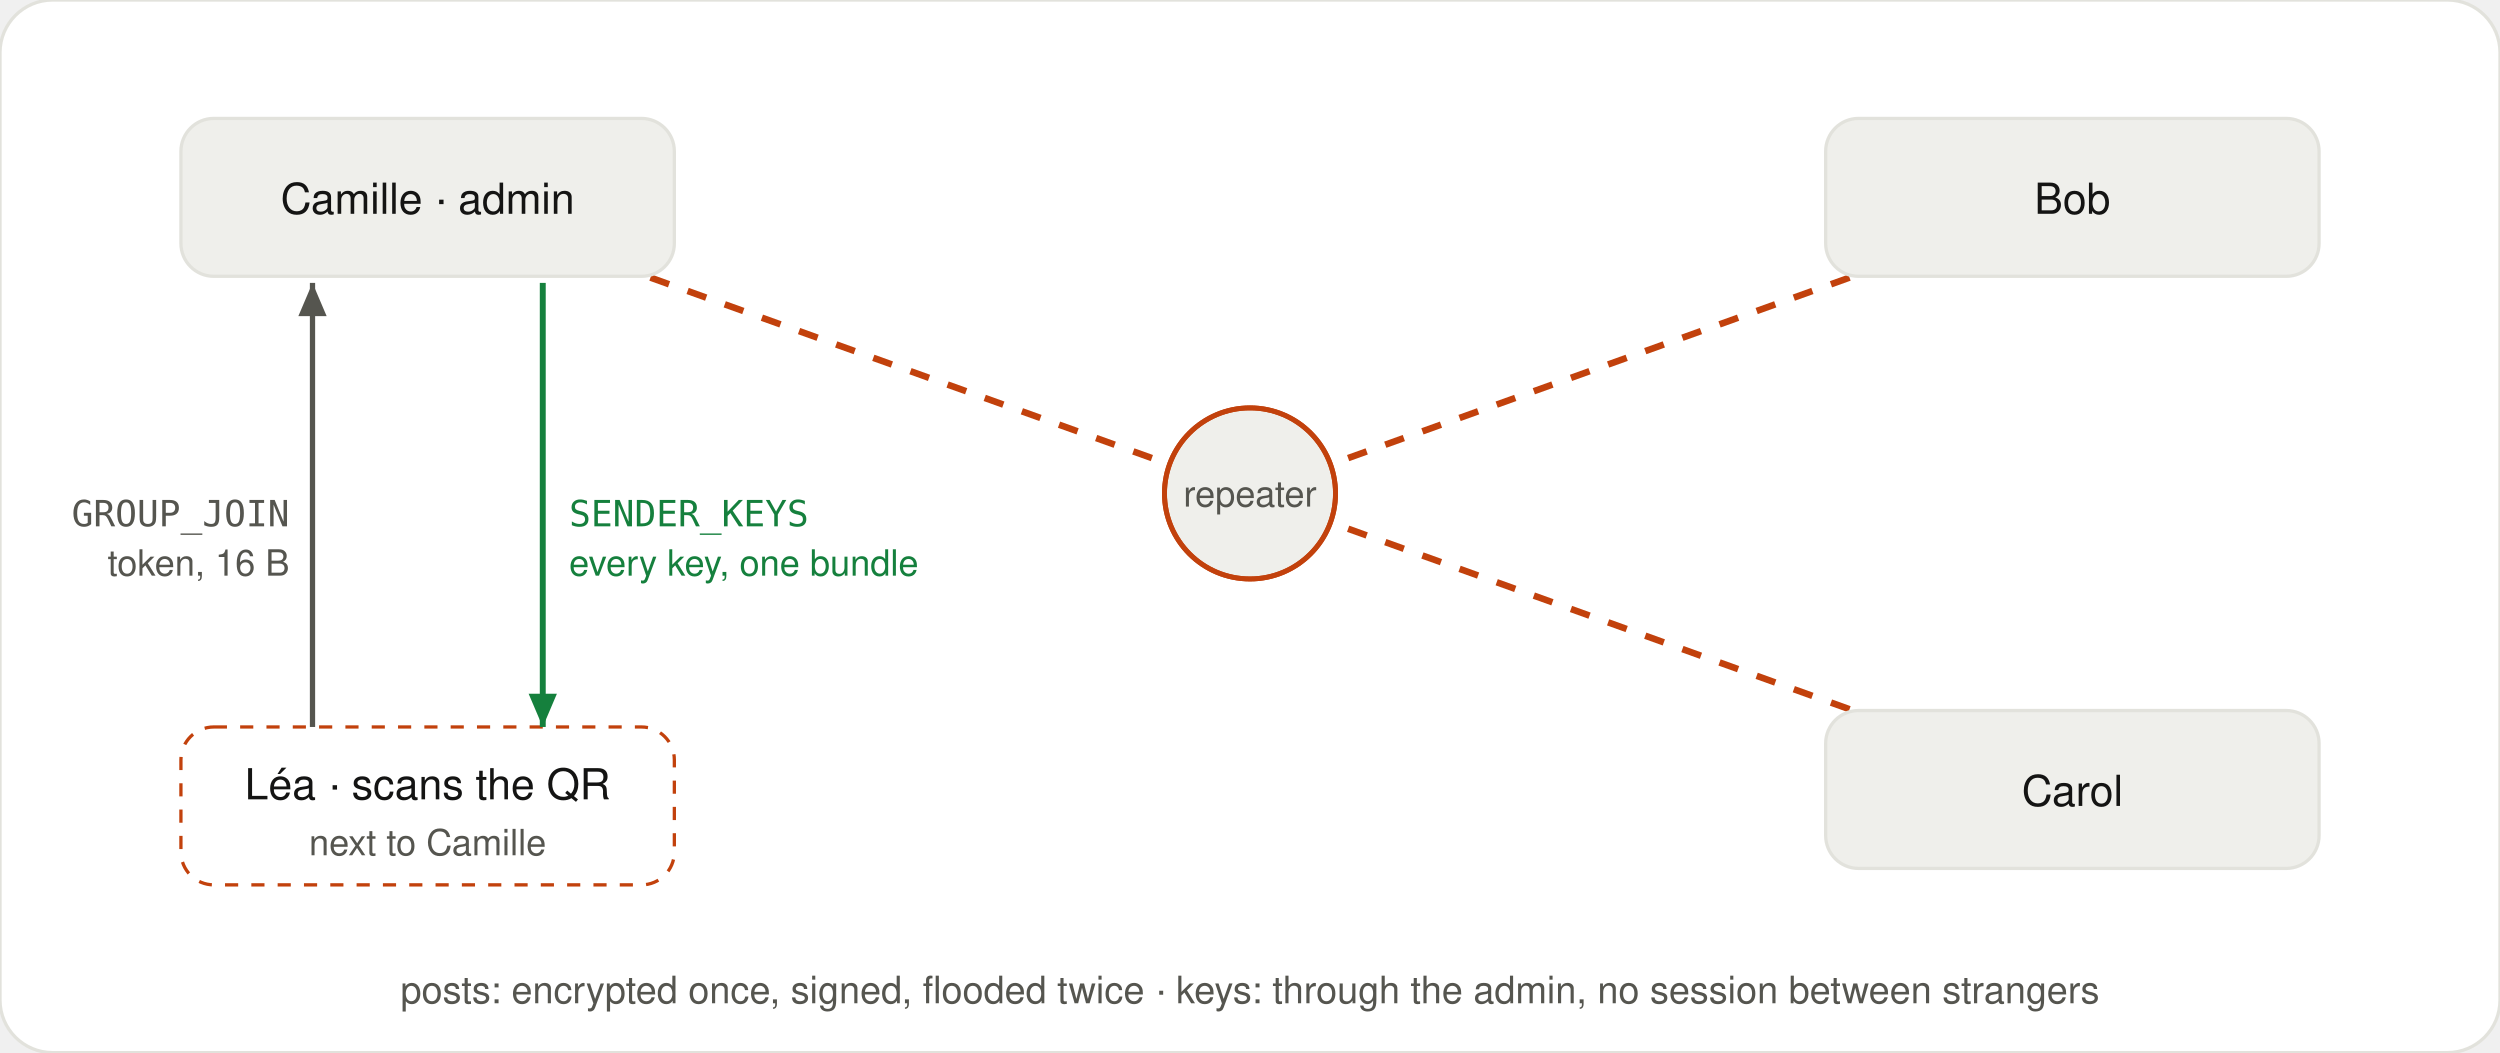
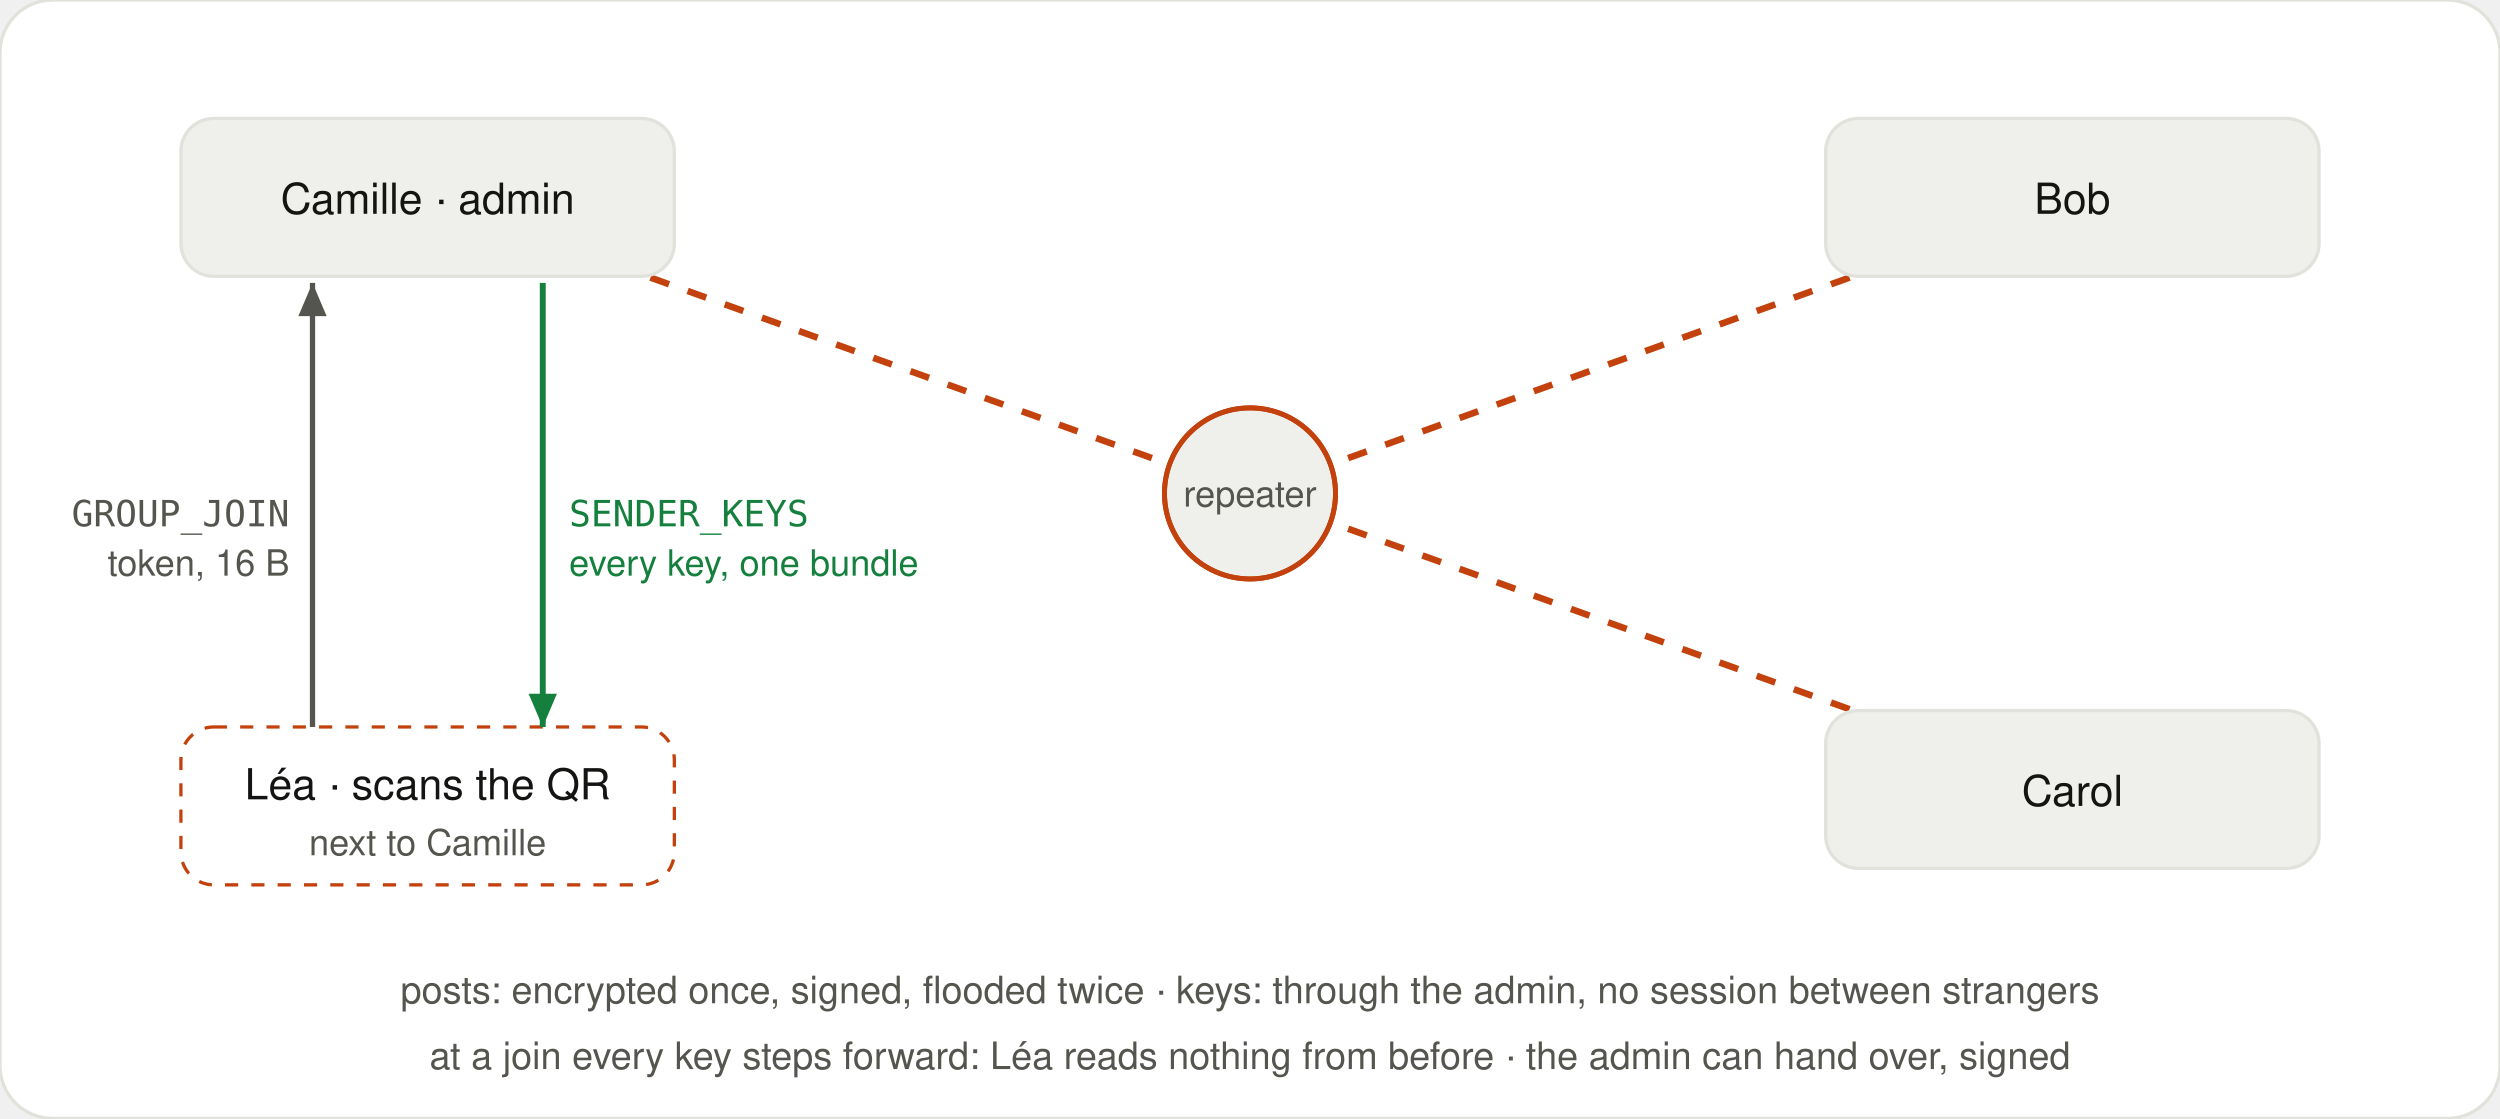
- <svg xmlns="http://www.w3.org/2000/svg" viewBox="0 0 760 320" width="760" height="320" role="img">
-   <rect width="760" height="320" rx="16" fill="#FFFFFF" stroke="#E2E2DC" />
+ <svg xmlns="http://www.w3.org/2000/svg" viewBox="0 0 760 340" width="760" height="340" role="img">
+   <rect width="760" height="340" rx="16" fill="#FFFFFF" stroke="#E2E2DC" />
  <line x1="130" y1="60" x2="380" y2="150" stroke="#C2410C" stroke-width="2" stroke-dasharray="6 6" />
  <line x1="630" y1="60" x2="380" y2="150" stroke="#C2410C" stroke-width="2" stroke-dasharray="6 6" />
  <line x1="630" y1="240" x2="380" y2="150" stroke="#C2410C" stroke-width="2" stroke-dasharray="6 6" />
  <circle cx="380" cy="150" r="26" fill="#EFEFEB" stroke="#E2E2DC" />
  <text x="380" y="154" font-family="system-ui, -apple-system, 'Segoe UI', Helvetica, Arial, sans-serif" font-size="11" font-weight="400" fill="#55554F" text-anchor="middle">repeater</text>
  <circle cx="380" cy="150" r="26" fill="none" stroke="#C2410C" stroke-width="1.5">
    <animate attributeName="r" values="26;220" dur="3s" begin="0s" repeatCount="indefinite" />
    <animate attributeName="opacity" values="1;0" dur="3s" begin="0s" repeatCount="indefinite" />
  </circle>
  <circle cx="380" cy="150" r="26" fill="none" stroke="#C2410C" stroke-width="1.5">
    <animate attributeName="r" values="26;220" dur="3s" begin="0.6s" repeatCount="indefinite" />
    <animate attributeName="opacity" values="1;0" dur="3s" begin="0.6s" repeatCount="indefinite" />
  </circle>
  <rect x="55" y="36" width="150" height="48" rx="10" fill="#EFEFEB" stroke="#E2E2DC" />
  <text x="130" y="65" font-family="system-ui, -apple-system, 'Segoe UI', Helvetica, Arial, sans-serif" font-size="13" font-weight="500" fill="#141413" text-anchor="middle">Camille · admin</text>
  <rect x="555" y="36" width="150" height="48" rx="10" fill="#EFEFEB" stroke="#E2E2DC" />
  <text x="630" y="65" font-family="system-ui, -apple-system, 'Segoe UI', Helvetica, Arial, sans-serif" font-size="13" font-weight="500" fill="#141413" text-anchor="middle">Bob</text>
  <rect x="555" y="216" width="150" height="48" rx="10" fill="#EFEFEB" stroke="#E2E2DC" />
  <text x="630" y="245" font-family="system-ui, -apple-system, 'Segoe UI', Helvetica, Arial, sans-serif" font-size="13" font-weight="500" fill="#141413" text-anchor="middle">Carol</text>
  <rect x="55" y="221" width="150" height="48" rx="10" fill="#FFFFFF" stroke="#C2410C" stroke-dasharray="4 4" />
  <text x="130" y="243" font-family="system-ui, -apple-system, 'Segoe UI', Helvetica, Arial, sans-serif" font-size="13" font-weight="500" fill="#141413" text-anchor="middle">Léa · scans the QR</text>
  <text x="130" y="260" font-family="system-ui, -apple-system, 'Segoe UI', Helvetica, Arial, sans-serif" font-size="11" font-weight="400" fill="#55554F" text-anchor="middle">next to Camille</text>
  <line x1="95" y1="221" x2="95" y2="86" stroke="#55554F" stroke-width="1.6" />
  <path d="M95 86 L99.3 96.1 L90.7 96.1 Z" fill="#55554F" />
  <text x="88" y="160" font-family="ui-monospace, SFMono-Regular, Menlo, Consolas, monospace" font-size="11" font-weight="400" fill="#55554F" text-anchor="end">GROUP_JOIN</text>
  <text x="88" y="175" font-family="system-ui, -apple-system, 'Segoe UI', Helvetica, Arial, sans-serif" font-size="11" font-weight="400" fill="#55554F" text-anchor="end">token, 16 B</text>
  <line x1="165" y1="86" x2="165" y2="221" stroke="#15803D" stroke-width="1.8" />
  <path d="M165 221 L160.7 210.9 L169.3 210.9 Z" fill="#15803D" />
  <text x="173" y="160" font-family="ui-monospace, SFMono-Regular, Menlo, Consolas, monospace" font-size="11" font-weight="400" fill="#15803D" text-anchor="start">SENDER_KEYS</text>
  <text x="173" y="175" font-family="system-ui, -apple-system, 'Segoe UI', Helvetica, Arial, sans-serif" font-size="11" font-weight="400" fill="#15803D" text-anchor="start">every key, one bundle</text>
  <text x="380" y="305" font-family="system-ui, -apple-system, 'Segoe UI', Helvetica, Arial, sans-serif" font-size="11.5" font-weight="400" fill="#55554F" text-anchor="middle">posts: encrypted once, signed, flooded twice · keys: through the admin, no session between strangers</text>
+   <text x="380" y="325" font-family="system-ui, -apple-system, 'Segoe UI', Helvetica, Arial, sans-serif" font-size="11.5" font-weight="400" fill="#55554F" text-anchor="middle">at a join every key steps forward: Léa reads nothing from before · the admin can hand over, signed</text>
</svg>
